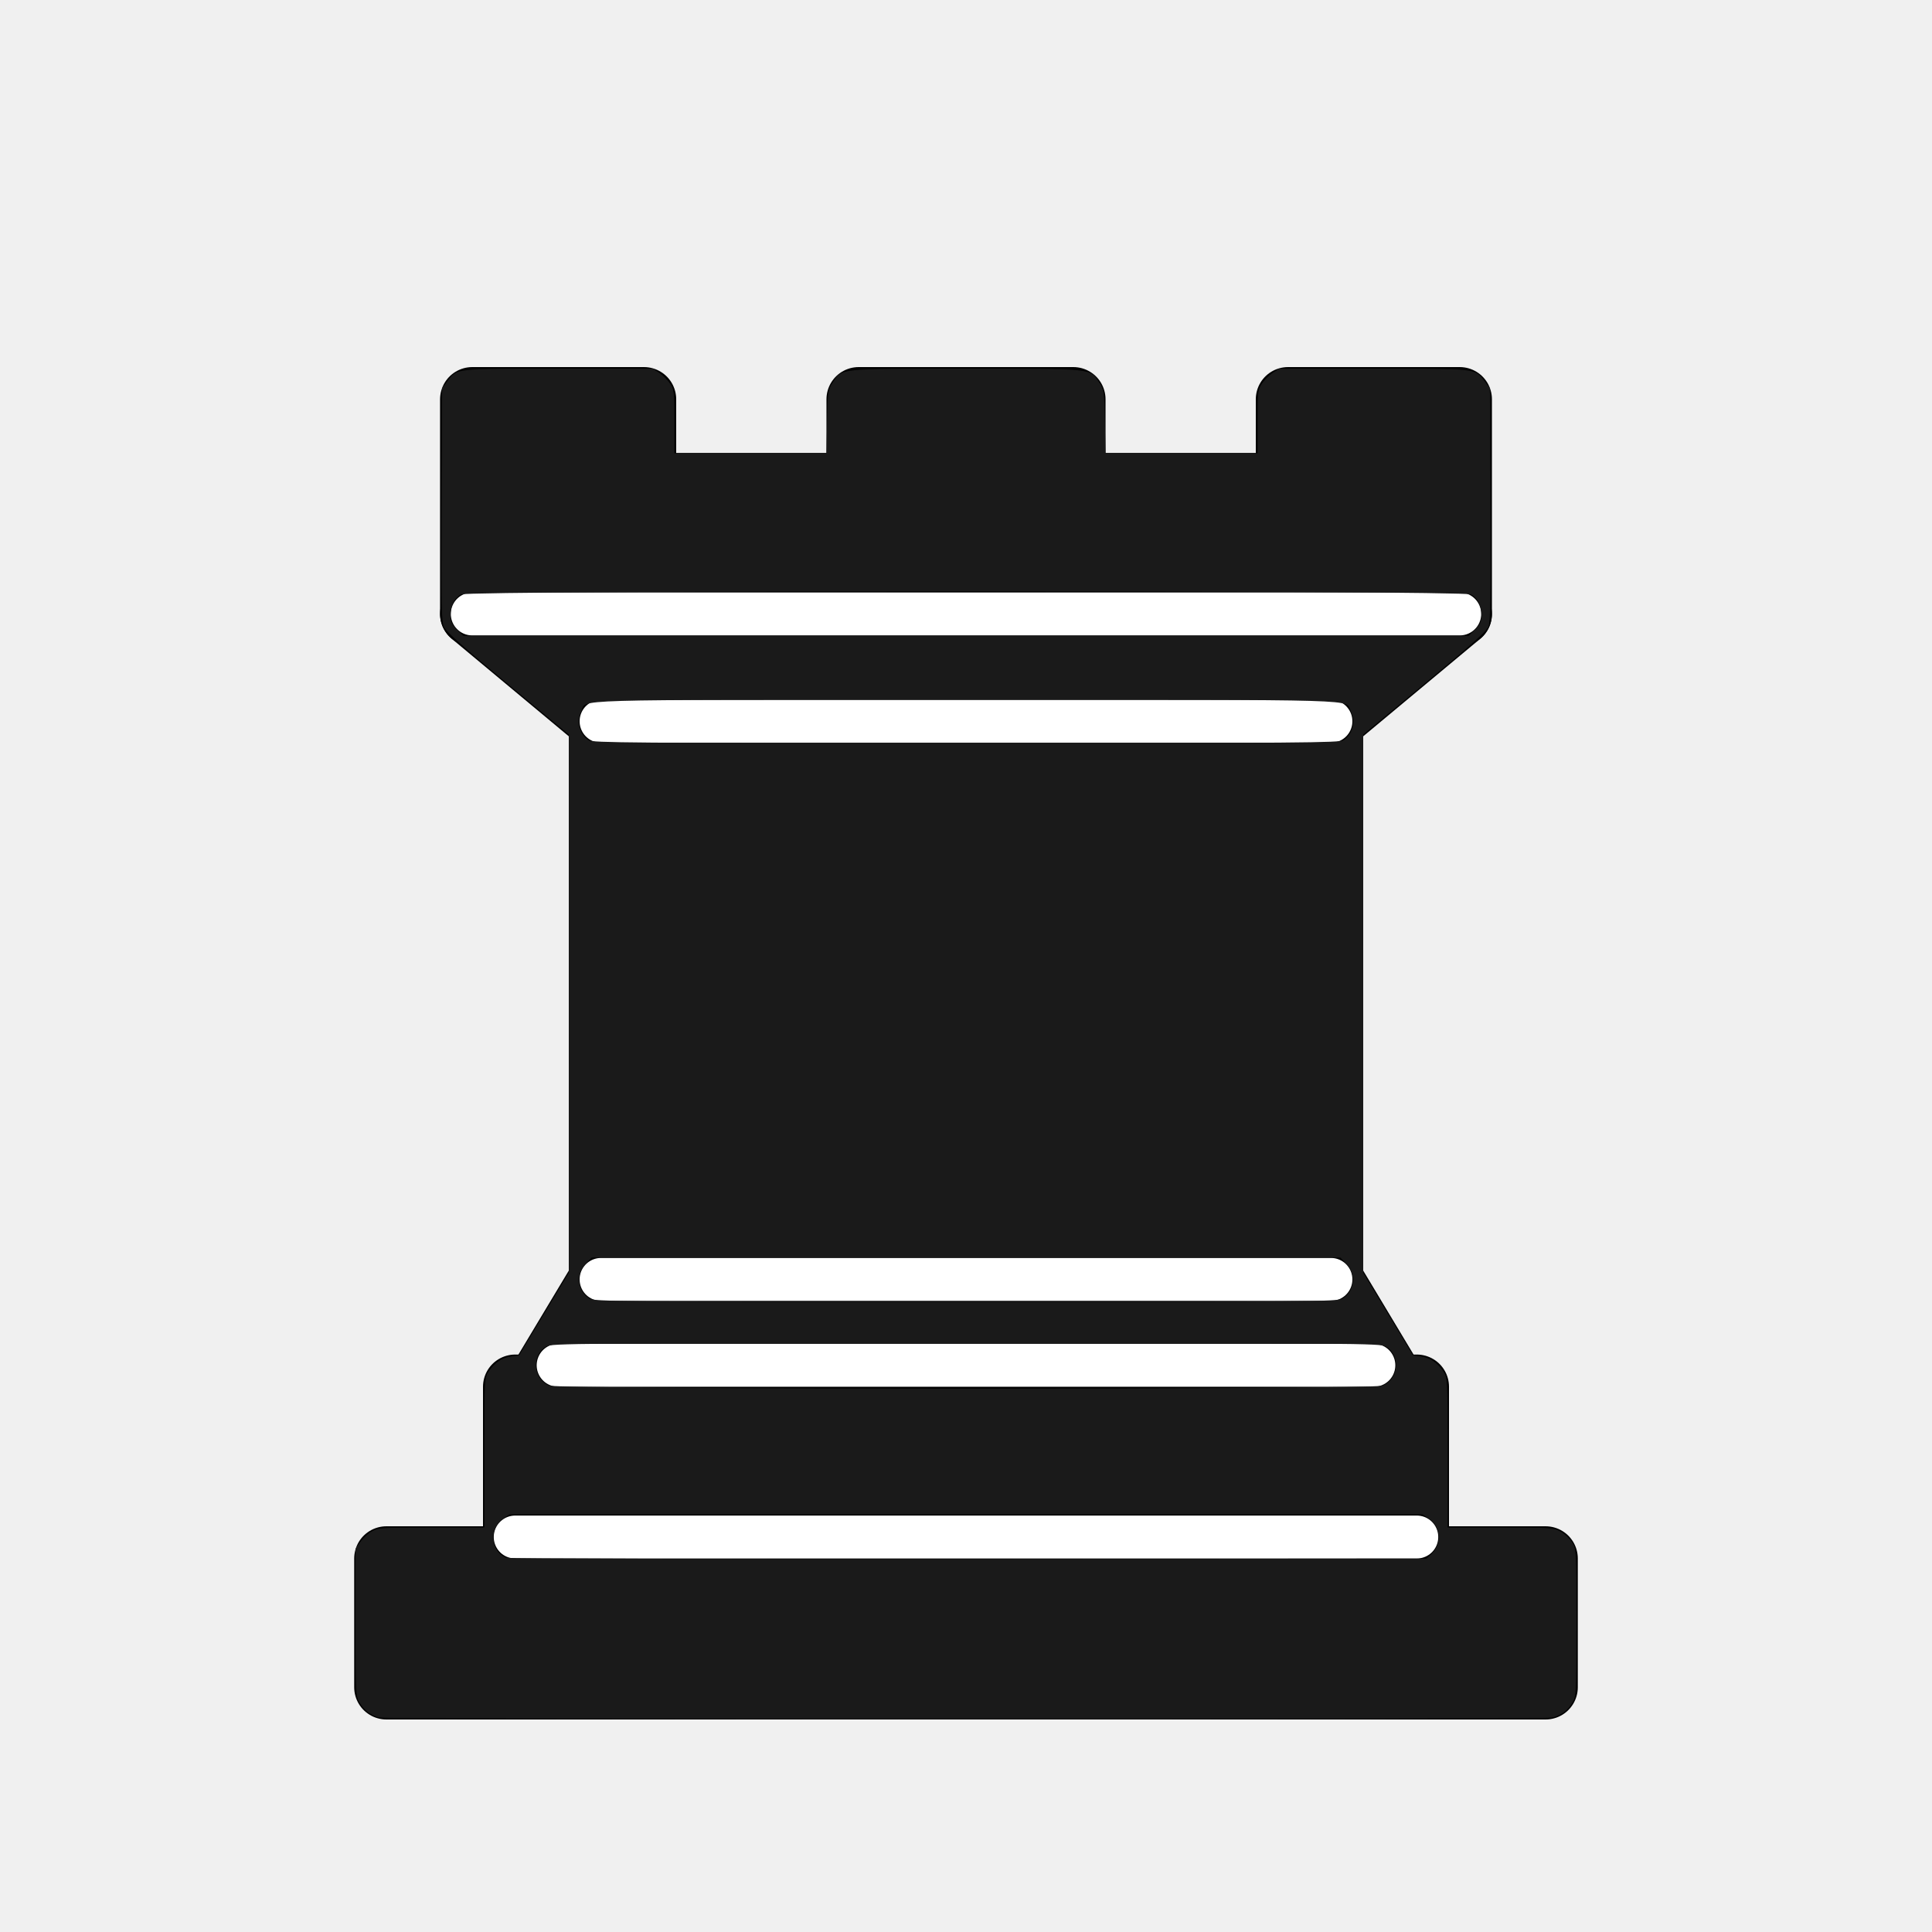
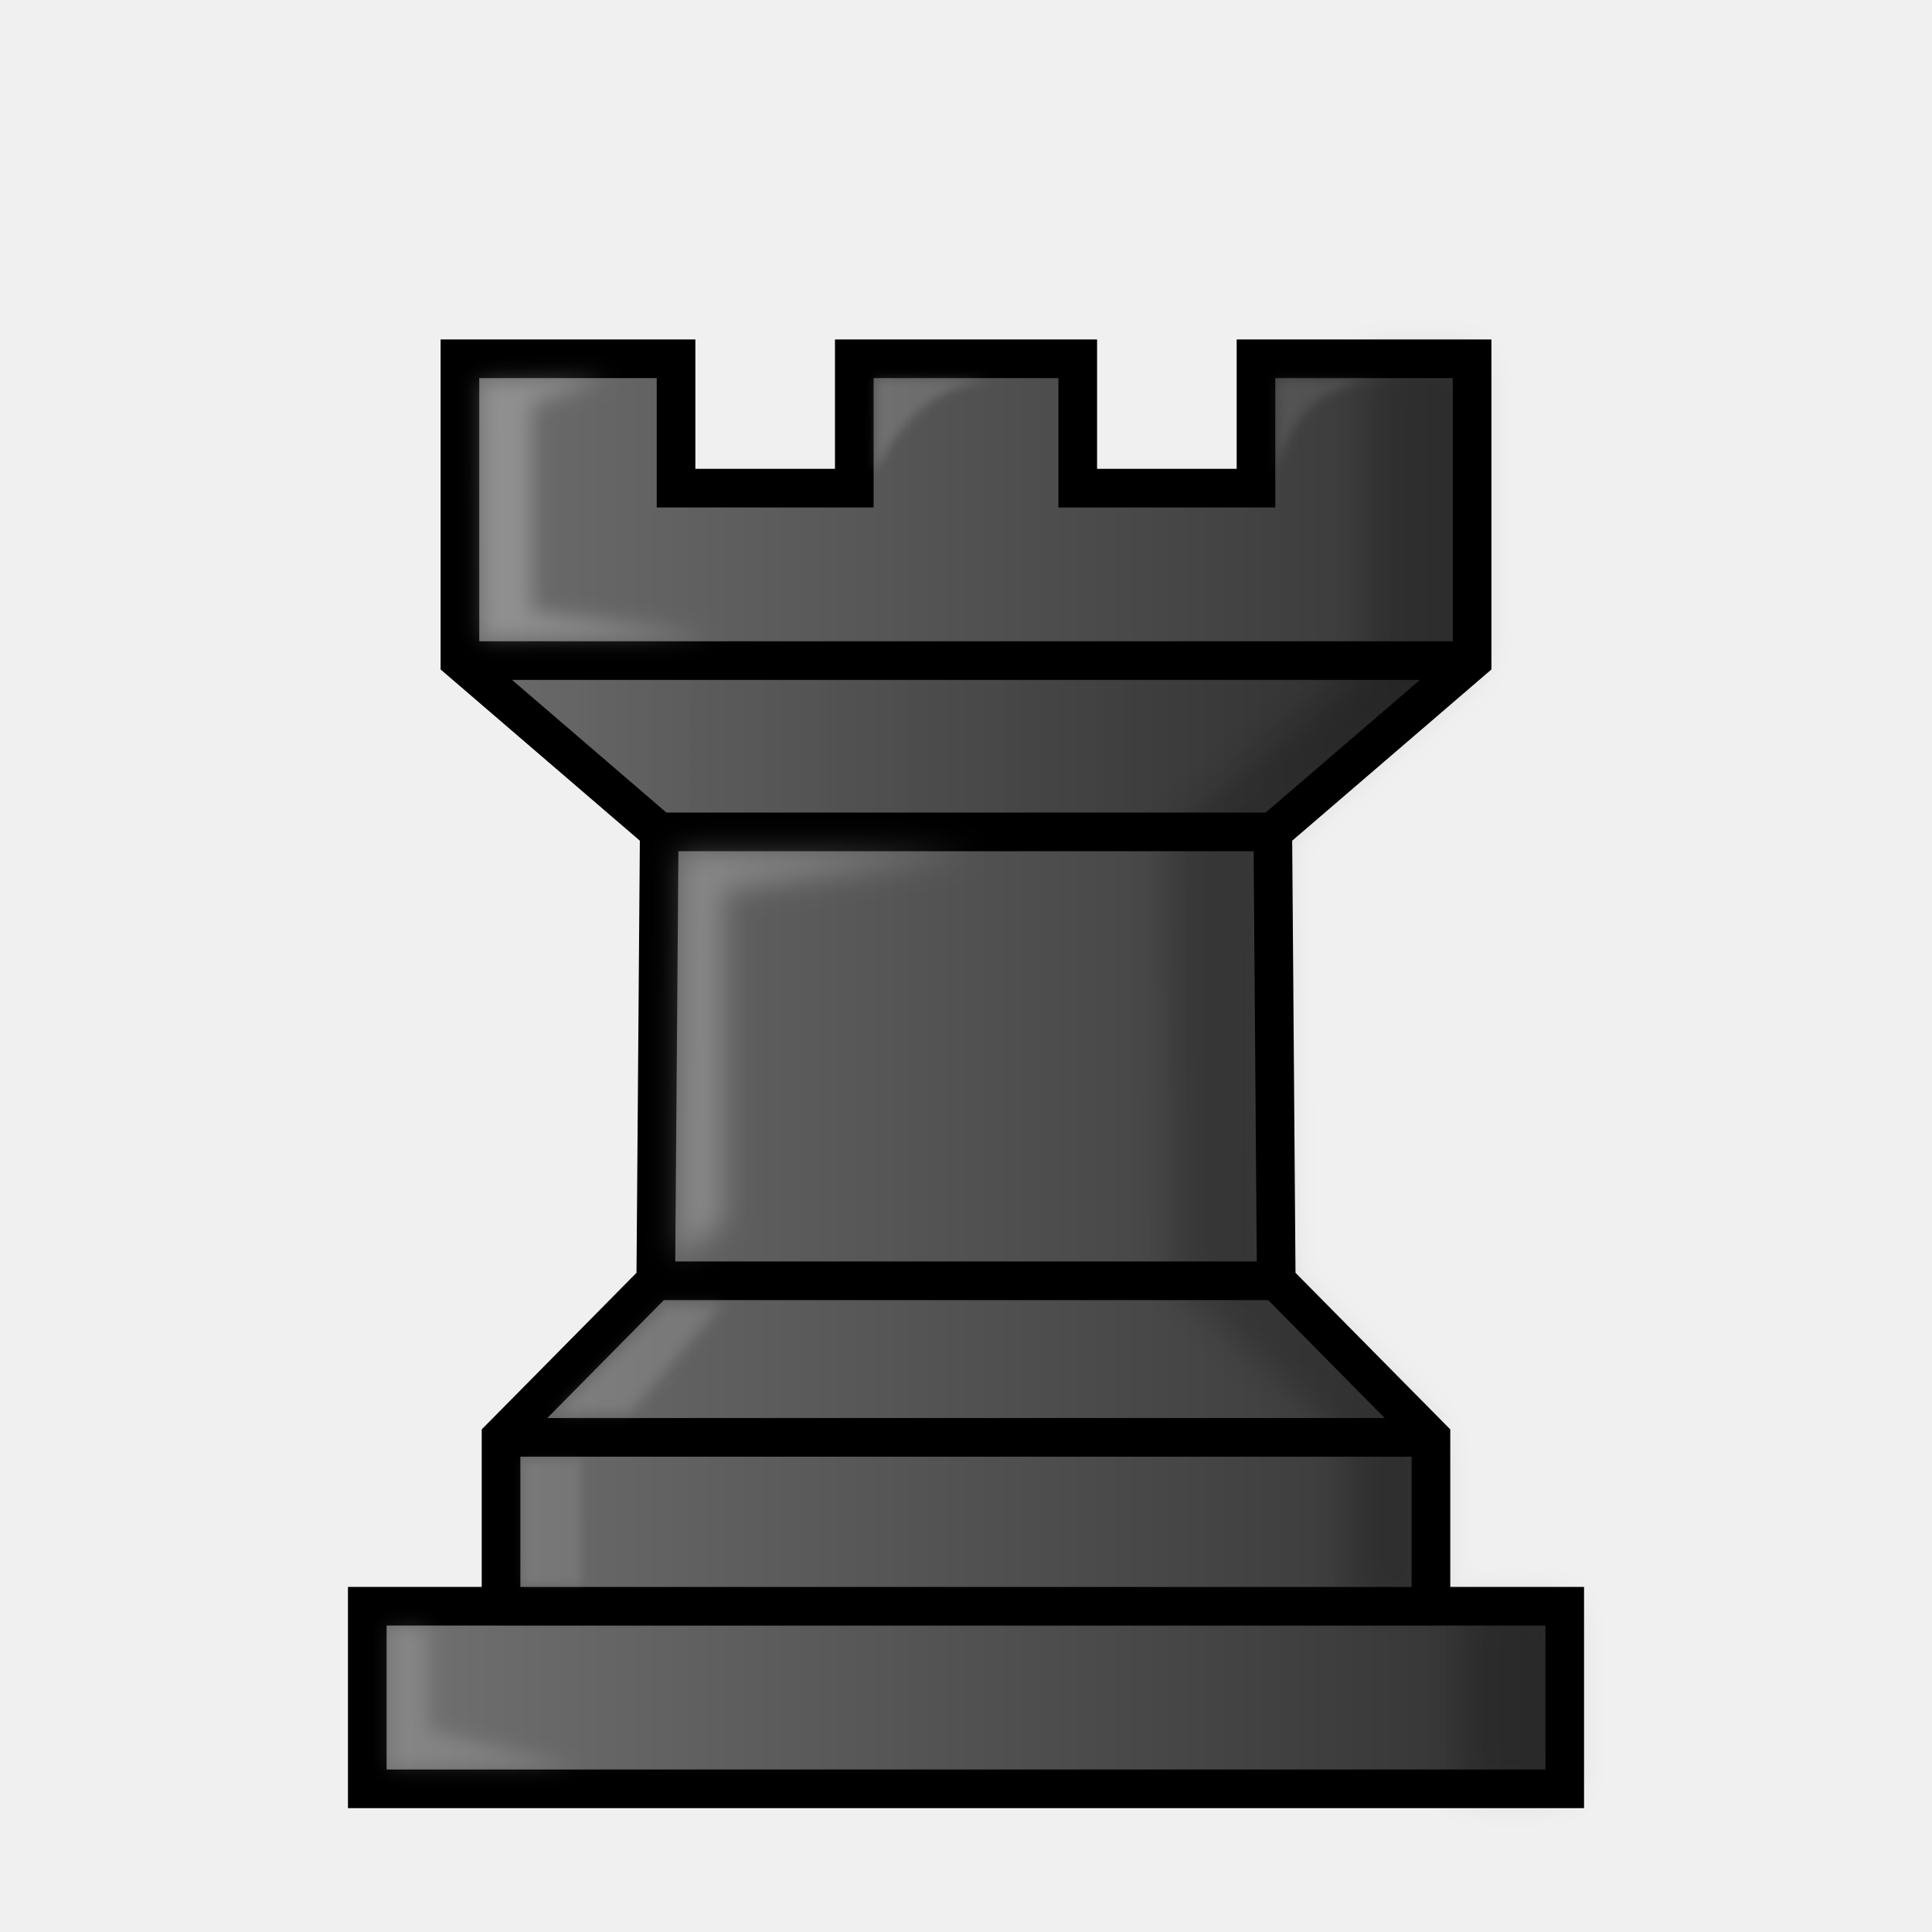
- <svg xmlns="http://www.w3.org/2000/svg" version="1.1" width="45" height="45" id="svg26">
-   <defs id="defs30" />
-   <g style="opacity:1;fill:#000000;fill-opacity:1;fill-rule:evenodd;stroke:#000000;stroke-width:1.5;stroke-linecap:round;stroke-linejoin:round;stroke-miterlimit:4;stroke-dasharray:none;stroke-opacity:1" transform="translate(0,0.3)" id="g24">
-     <path d="M 9,39 H 36 V 36 H 9 Z" style="stroke-linecap:butt" id="path2" />
-     <path d="M 12.5,32 14,29.5 h 17 l 1.5,2.5 z" style="stroke-linecap:butt" id="path4" />
-     <path d="m 12,36 v -4 h 21 v 4 z" style="stroke-linecap:butt" id="path6" />
-     <path d="m 14,29.5 v -13 h 17 v 13 z" style="stroke-linecap:butt;stroke-linejoin:miter" id="path8" />
-     <path d="M 14,16.5 11,14 h 23 l -3,2.5 z" style="stroke-linecap:butt" id="path10" />
-     <path d="M 11,14 V 9 h 4 v 2 h 5 V 9 h 5 v 2 h 5 V 9 h 4 v 5 z" style="stroke-linecap:butt" id="path12" />
-     <path d="m 12,35.5 h 21 v 0" style="fill:none;stroke:#ffffff;stroke-width:1;stroke-linejoin:miter" id="path14" />
-     <path d="M 13,31.5 H 32" style="fill:none;stroke:#ffffff;stroke-width:1;stroke-linejoin:miter" id="path16" />
-     <path d="M 14,29.5 H 31" style="fill:none;stroke:#ffffff;stroke-width:1;stroke-linejoin:miter" id="path18" />
-     <path d="M 14,16.5 H 31" style="fill:none;stroke:#ffffff;stroke-width:1;stroke-linejoin:miter" id="path20" />
-     <path d="M 11,14 H 34" style="fill:none;stroke:#ffffff;stroke-width:1;stroke-linejoin:miter" id="path22" />
-   </g>
-   <path style="fill:#1a1a1a;stroke-width:0.044" d="M 8.834,40.005 C 8.641,39.959 8.478,39.834 8.369,39.65 8.285,39.508 8.281,39.422 8.281,37.789 v -1.712 l 0.109,-0.159 c 0.06,-0.087 0.181,-0.199 0.269,-0.249 0.151,-0.085 0.231,-0.09 1.392,-0.09 h 1.232 v -1.746 c 0,-1.739 4.2e-4,-1.747 0.099,-1.891 0.14,-0.206 0.309,-0.318 0.522,-0.347 l 0.185,-0.025 0.581,-0.964 0.581,-0.964 -6.31e-4,-6.266 -6.31e-4,-6.266 -1.418,-1.175 c -0.979,-0.811 -1.44,-1.221 -1.488,-1.323 -0.063,-0.132 -0.069,-0.443 -0.059,-2.86 l 0.012,-2.711 0.123,-0.161 c 0.231,-0.303 0.136,-0.292 2.585,-0.292 h 2.208 l 0.148,0.1 c 0.081,0.055 0.193,0.166 0.247,0.247 0.094,0.139 0.1,0.191 0.1,0.886 v 0.738 h 1.771 1.771 l 0.015,-0.737 c 0.014,-0.713 0.018,-0.743 0.131,-0.913 0.221,-0.334 0.094,-0.321 3.104,-0.321 3.01,0 2.883,-0.013 3.104,0.321 0.113,0.17 0.117,0.2 0.131,0.913 l 0.015,0.737 h 1.771 1.771 V 9.821 c 0,-0.695 0.006,-0.747 0.1,-0.886 0.055,-0.081 0.166,-0.193 0.247,-0.247 l 0.148,-0.1 h 2.208 c 2.449,0 2.354,-0.011 2.585,0.292 l 0.123,0.161 0.012,2.708 c 0.01,2.215 9.9e-4,2.734 -0.048,2.852 -0.043,0.103 -0.462,0.477 -1.488,1.326 l -1.428,1.183 -6.31e-4,6.266 -6.31e-4,6.266 0.581,0.964 0.581,0.964 0.185,0.025 c 0.213,0.029 0.382,0.141 0.522,0.347 0.098,0.144 0.099,0.152 0.099,1.891 l -2e-6,1.746 H 34.949 c 1.19,0 1.238,0.003 1.404,0.097 0.095,0.053 0.216,0.167 0.269,0.252 0.095,0.153 0.096,0.179 0.096,1.864 0,1.63 -0.004,1.716 -0.088,1.858 -0.113,0.191 -0.27,0.307 -0.485,0.357 -0.213,0.049 -27.102,0.048 -27.311,-0.002 z M 33.341,36.196 c 0.25,-0.235 0.222,-0.635 -0.058,-0.823 l -0.149,-0.1 H 22.5 11.865 l -0.149,0.1 c -0.331,0.223 -0.29,0.762 0.07,0.91 0.048,0.02 4.892,0.032 10.764,0.028 l 10.677,-0.008 z m -1.138,-3.921 c 0.383,-0.16 0.426,-0.705 0.071,-0.915 -0.118,-0.07 -0.759,-0.075 -9.775,-0.075 -9.015,0 -9.656,0.005 -9.775,0.075 -0.349,0.206 -0.313,0.75 0.062,0.913 0.211,0.092 19.197,0.094 19.417,0.002 z M 31.267,30.247 c 0.289,-0.171 0.33,-0.575 0.085,-0.821 L 31.218,29.292 H 22.5 13.782 l -0.134,0.134 c -0.243,0.243 -0.205,0.644 0.077,0.819 0.112,0.07 0.703,0.075 8.767,0.076 8.073,0.001 8.655,-0.004 8.774,-0.074 z m 0.031,-13.007 c 0.212,-0.149 0.283,-0.443 0.163,-0.676 -0.148,-0.286 0.619,-0.263 -8.961,-0.263 -9.58,0 -8.813,-0.023 -8.961,0.263 -0.12,0.233 -0.049,0.527 0.163,0.676 0.088,0.061 0.985,0.068 8.798,0.068 7.813,0 8.71,-0.007 8.798,-0.068 z m 3.059,-2.578 c 0.122,-0.122 0.149,-0.182 0.149,-0.331 0,-0.227 -0.088,-0.402 -0.244,-0.486 -0.181,-0.097 -23.342,-0.097 -23.524,0 -0.156,0.083 -0.244,0.259 -0.244,0.486 0,0.148 0.027,0.209 0.149,0.331 l 0.149,0.149 H 22.5 34.208 Z" id="path205" />
+ <svg xmlns="http://www.w3.org/2000/svg" width="50mm" height="50mm" clip-rule="evenodd" fill-rule="evenodd" image-rendering="optimizeQuality" shape-rendering="geometricPrecision" text-rendering="geometricPrecision" version="1.1" viewBox="0 0 50 50">
+   <defs>
+     <linearGradient id="linearGradient2472-2" x1="9.241" x2="40.761" y1="27.266" y2="27.266" gradientTransform="matrix(1.0155 0 0 1.0103 -.38852 .48153)" gradientUnits="userSpaceOnUse">
+       <stop stop-color="#635f5e" offset="0" />
+       <stop stop-color="#131111" style="stop-color:#1f1f1f" offset="1" />
+     </linearGradient>
+     <linearGradient id="linearGradient2360-1" x1="9.005" x2="40.995" y1="26.762" y2="26.762" gradientTransform="translate(-.00047 1.0289)" gradientUnits="userSpaceOnUse">
+       <stop stop-color="#635f5e" style="stop-color:#737373" offset="0" />
+       <stop stop-color="#131111" style="stop-color:#303030" offset="1" />
+     </linearGradient>
+     <filter id="filter1568-2-3-53-2" x="-.112" y="-.03" width="1.223" height="1.061" color-interpolation-filters="sRGB">
+       <feGaussianBlur stdDeviation="0.463" />
+     </filter>
+     <filter id="filter1720" x="-.127" y="-.094" width="1.255" height="1.187" style="color-interpolation-filters:sRGB">
+       <feGaussianBlur stdDeviation="0.264" />
+     </filter>
+     <filter id="filter1732" x="-.148" y="-.085" width="1.296" height="1.17" style="color-interpolation-filters:sRGB">
+       <feGaussianBlur stdDeviation="0.373" />
+     </filter>
+     <filter id="filter1736" x="-.085" y="-.147" width="1.171" height="1.294" style="color-interpolation-filters:sRGB">
+       <feGaussianBlur stdDeviation="0.173" />
+     </filter>
+     <filter id="filter1740" x="-.139" y="-.088" width="1.277" height="1.177" style="color-interpolation-filters:sRGB">
+       <feGaussianBlur stdDeviation="0.119" />
+     </filter>
+     <filter id="filter1744" x="-.082" y="-.158" width="1.164" height="1.315" style="color-interpolation-filters:sRGB">
+       <feGaussianBlur stdDeviation="0.24" />
+     </filter>
+     <filter id="filter1724" x="-.097" y="-.121" width="1.195" height="1.242" style="color-interpolation-filters:sRGB">
+       <feGaussianBlur stdDeviation="0.123" />
+     </filter>
+     <filter id="filter1728" x="-.097" y="-.121" width="1.195" height="1.242" style="color-interpolation-filters:sRGB">
+       <feGaussianBlur stdDeviation="0.123" />
+     </filter>
+     <linearGradient id="linearGradient1718" x1="-36.133" x2="-9.938" y1="-313.97" y2="-313.97" gradientTransform="matrix(-1 0 0 1 1.964 333.28)" gradientUnits="userSpaceOnUse">
+       <stop style="stop-color:#000000" offset="0" />
+       <stop style="stop-color:#000000;stop-opacity:0" offset="1" />
+     </linearGradient>
+   </defs>
+   <path d="m12.973 41.57h24.121m-24.127-4.371h24.066m-20.061-4.052h16.058m-15.968-11.618h15.879m-21.038-4.433h26.196m-26.196-7.811v7.811l5.158 4.433-0.09 11.618-4.004 4.051v4.371h-3.462v4.726h30.99v-4.726h-3.462v-4.371l-4.004-4.051-0.089-11.618 5.158-4.433v-7.811h-5.593v3.348h-4.613v-3.348h-5.783v3.348h-4.613v-3.348z" clip-rule="evenodd" fill="url(#linearGradient2472-2)" fill-rule="evenodd" image-rendering="optimizeQuality" shape-rendering="geometricPrecision" stroke="#000000" stroke-linecap="round" style="fill:url(#linearGradient2360-1)" />
+   <path transform="matrix(1.031 0 0 1.0112 -12.232 280.67)" d="m46.199-268.38v7.725l-5.02 4.386 0.089 11.489 4.413 4.007 5.16e-4 5.4e-4 -4.32e-4 4.322h2.828v4.673h2.632v-4.673h-3.358l4.32e-4 -4.322-5.17e-4 -5.4e-4 -3.883-4.007-0.089-11.492 5.003-4.383v-7.725z" clip-rule="evenodd" fill-rule="evenodd" filter="url(#filter1568-2)" image-rendering="optimizeQuality" opacity=".25" shape-rendering="geometricPrecision" style="filter:url(#filter1568-2-3-53-2);mix-blend-mode:normal;opacity:.2" />
+   <path d="m12.466 16.525-0.041-6.675 3.328-0.095-1.997 0.711v5.356l4.705 0.666z" style="clip-rule:evenodd;fill-rule:evenodd;fill:#ffffff;filter:url(#filter1720);image-rendering:optimizeQuality;mix-blend-mode:normal;opacity:.25;shape-rendering:geometricPrecision" />
+   <path d="m17.596 22.031h7.58l-6.468 0.999v8.598l-1.161 0.922z" opacity=".9" style="clip-rule:evenodd;fill-rule:evenodd;fill:#ffffff;filter:url(#filter1732);image-rendering:optimizeQuality;mix-blend-mode:normal;opacity:.25;shape-rendering:geometricPrecision" />
+   <path d="m14.358 36.582 2.86-2.83h1.479l-2.401 2.83z" opacity=".7" style="clip-rule:evenodd;fill-rule:evenodd;fill:#ffffff;filter:url(#filter1736);image-rendering:optimizeQuality;mix-blend-mode:normal;opacity:.15;shape-rendering:geometricPrecision" />
+   <path d="m13.518 37.794 0.005 3.214h1.524l-0.003-3.225z" opacity=".7" style="clip-rule:evenodd;fill-rule:evenodd;fill:#ffffff;filter:url(#filter1740);image-rendering:optimizeQuality;mix-blend-mode:normal;opacity:.1;shape-rendering:geometricPrecision" />
+   <path d="m10.067 42.104h1.015v2.659l3.872 0.988h-4.887z" opacity=".7" style="clip-rule:evenodd;fill-rule:evenodd;fill:#ffffff;filter:url(#filter1744);image-rendering:optimizeQuality;mix-blend-mode:normal;opacity:.15;shape-rendering:geometricPrecision" />
+   <path d="m22.651 9.794-0.017 2.433c0.658-1.23 1.363-2.177 3.026-2.425z" style="clip-rule:evenodd;fill-rule:evenodd;fill:#ffffff;filter:url(#filter1724);image-rendering:optimizeQuality;mix-blend-mode:normal;opacity:.15;shape-rendering:geometricPrecision" />
+   <path d="m33.051 9.807-0.017 2.433c0.388-1.52 1.111-2.389 3.026-2.425z" style="clip-rule:evenodd;fill-rule:evenodd;fill:#ffffff;filter:url(#filter1728);image-rendering:optimizeQuality;mix-blend-mode:normal;opacity:.1;shape-rendering:geometricPrecision" />
+   <path d="m38.098 17.097h-26.195l5.16 4.433h15.876z" style="clip-rule:evenodd;fill-rule:evenodd;fill:url(#linearGradient1718);image-rendering:optimizeQuality;opacity:.2;shape-rendering:geometricPrecision" />
</svg>
